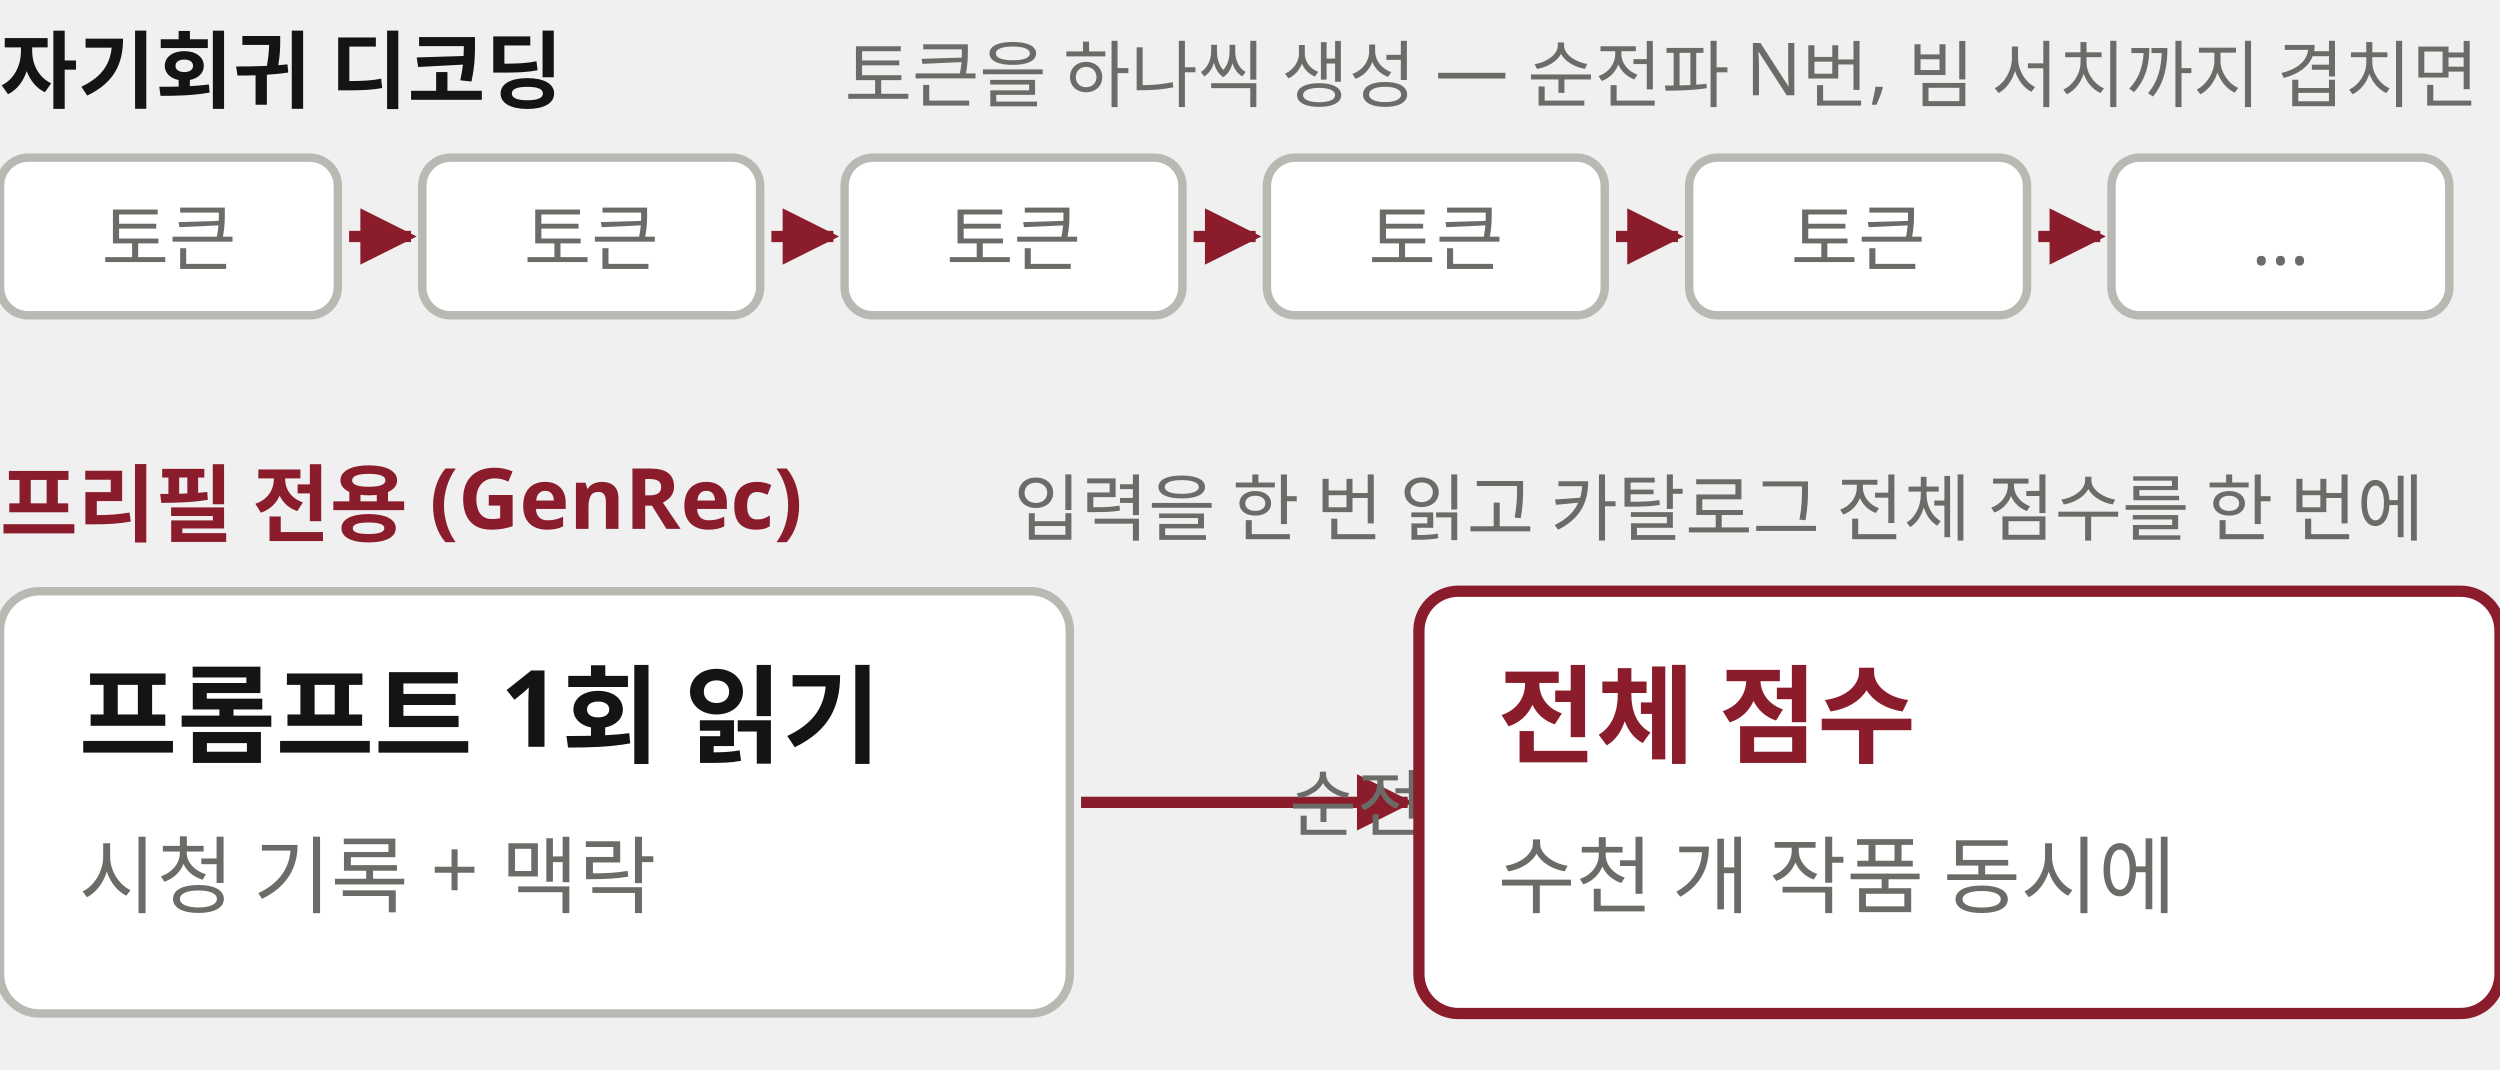
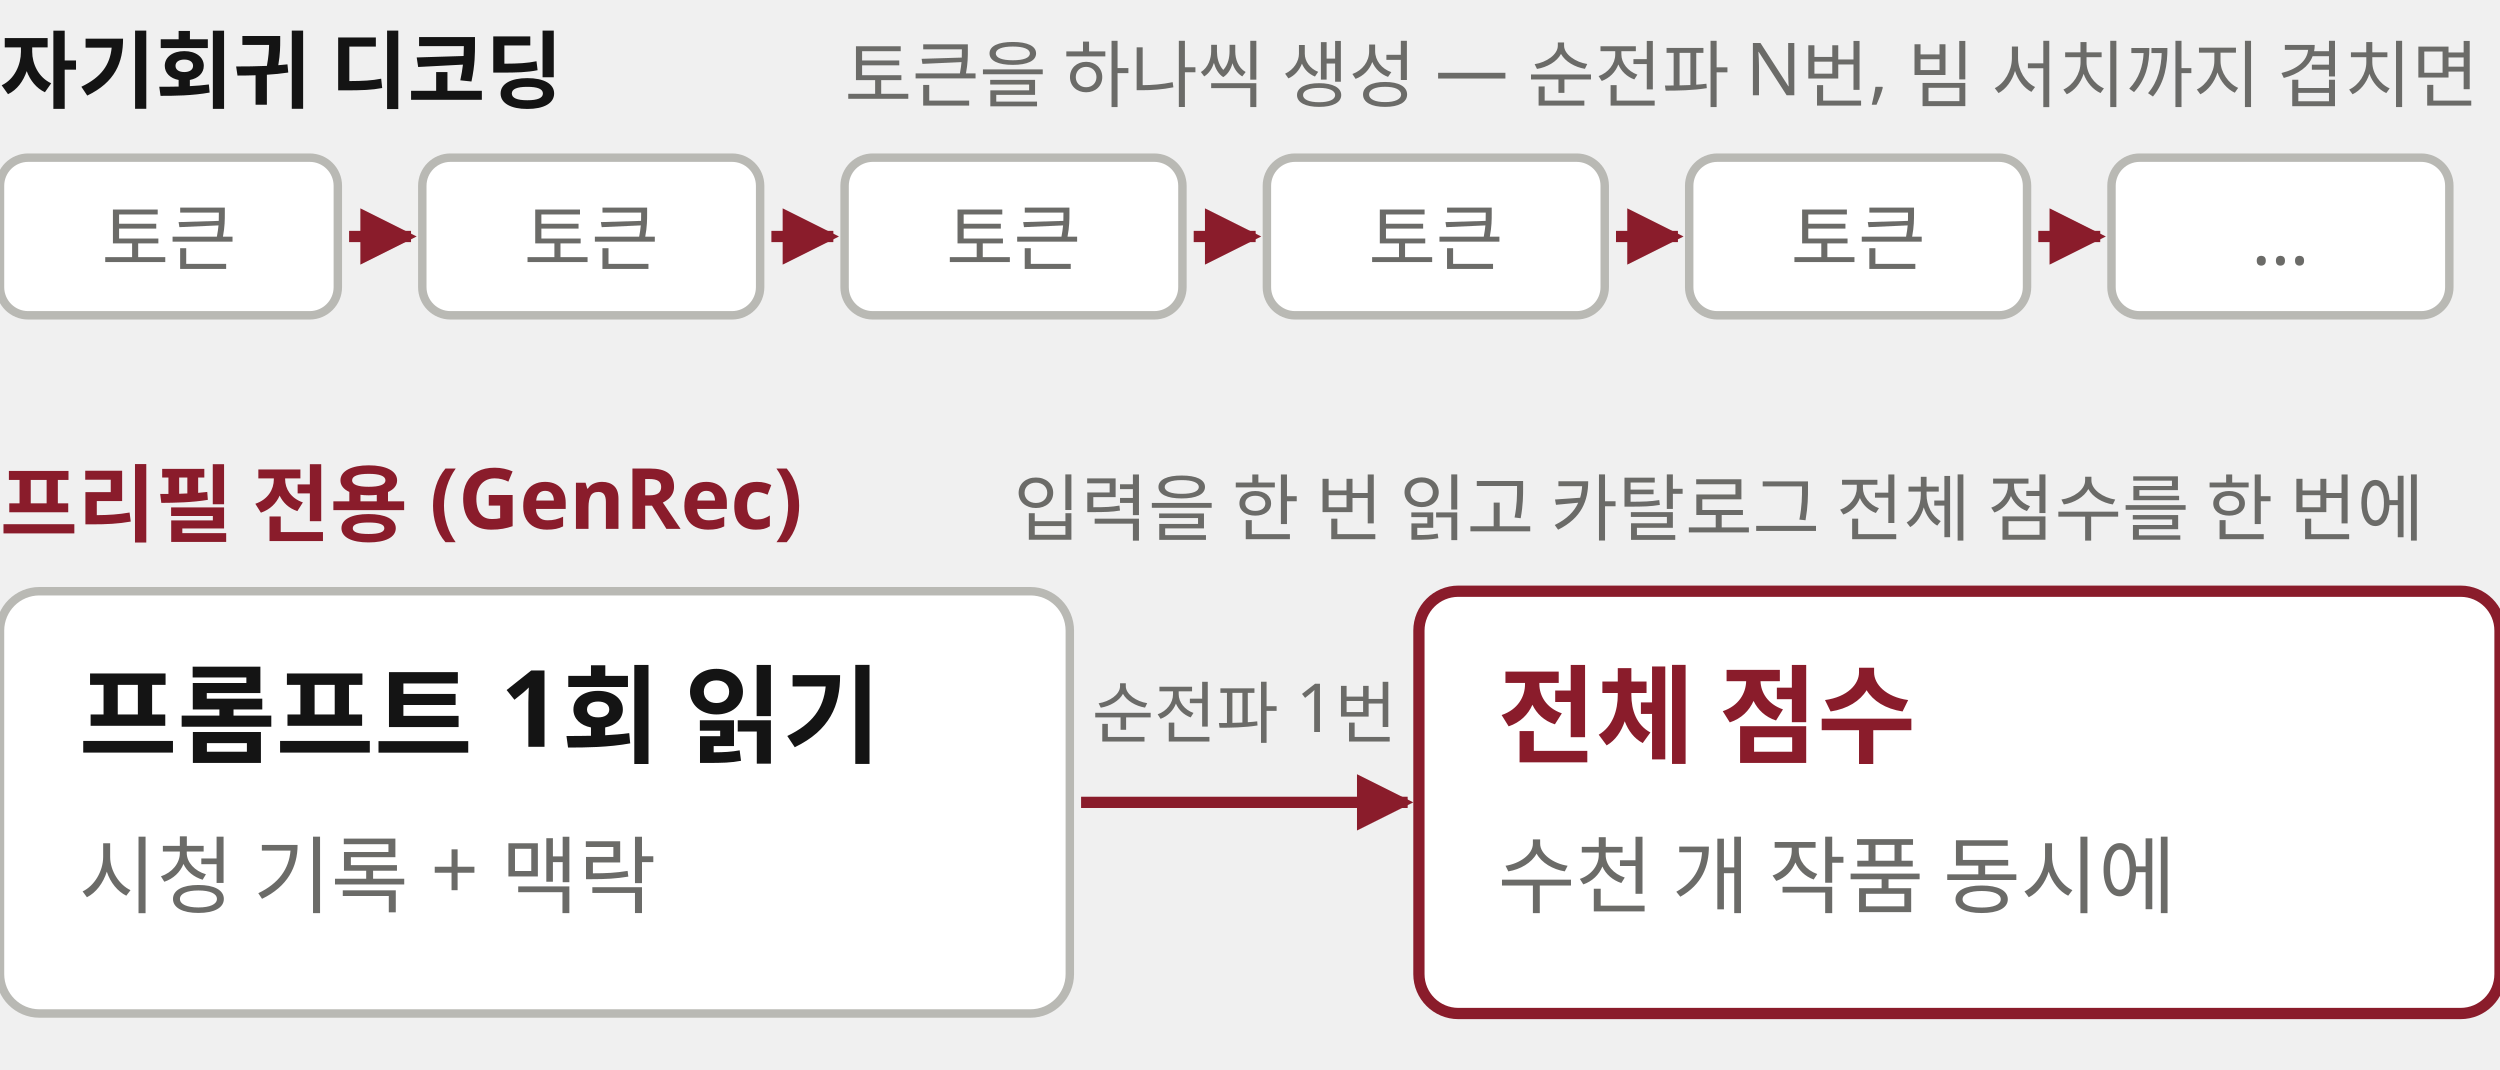
<svg xmlns="http://www.w3.org/2000/svg" viewBox="0 0 888 380" width="888" height="380">
  <defs>
    <marker id="a" viewBox="0 0 10 10" refX="9" refY="5" markerWidth="5" markerHeight="5" orient="auto">
      <path d="M0 0L10 5L0 10z" fill="#8A1C2B" />
    </marker>
  </defs>
  <text x="0" y="36" font-size="30" fill="#141414" text-anchor="start" font-weight="bold" font-family="NanumGothic, Nanum Gothic, sans-serif">자기회귀 디코딩</text>
  <text x="300" y="36" font-size="26" fill="#6B6B68" text-anchor="start" font-weight="normal" font-family="NanumGothic, Nanum Gothic, sans-serif">토큰을 하나씩 생성 — 순전파 N번, 빔 서치까지 겹치면 더</text>
  <rect x="0" y="56" width="120" height="56" rx="10" fill="#FFFFFF" stroke="#B9B9B4" stroke-width="3" />
  <text x="60" y="94" font-size="26" fill="#6B6B68" text-anchor="middle" font-weight="normal" font-family="NanumGothic, Nanum Gothic, sans-serif">토큰</text>
  <line x1="124" y1="84" x2="146" y2="84" stroke="#8A1C2B" stroke-width="4" marker-end="url(#a)" />
  <rect x="150" y="56" width="120" height="56" rx="10" fill="#FFFFFF" stroke="#B9B9B4" stroke-width="3" />
  <text x="210" y="94" font-size="26" fill="#6B6B68" text-anchor="middle" font-weight="normal" font-family="NanumGothic, Nanum Gothic, sans-serif">토큰</text>
  <line x1="274" y1="84" x2="296" y2="84" stroke="#8A1C2B" stroke-width="4" marker-end="url(#a)" />
  <rect x="300" y="56" width="120" height="56" rx="10" fill="#FFFFFF" stroke="#B9B9B4" stroke-width="3" />
  <text x="360" y="94" font-size="26" fill="#6B6B68" text-anchor="middle" font-weight="normal" font-family="NanumGothic, Nanum Gothic, sans-serif">토큰</text>
  <line x1="424" y1="84" x2="446" y2="84" stroke="#8A1C2B" stroke-width="4" marker-end="url(#a)" />
  <rect x="450" y="56" width="120" height="56" rx="10" fill="#FFFFFF" stroke="#B9B9B4" stroke-width="3" />
  <text x="510" y="94" font-size="26" fill="#6B6B68" text-anchor="middle" font-weight="normal" font-family="NanumGothic, Nanum Gothic, sans-serif">토큰</text>
  <line x1="574" y1="84" x2="596" y2="84" stroke="#8A1C2B" stroke-width="4" marker-end="url(#a)" />
  <rect x="600" y="56" width="120" height="56" rx="10" fill="#FFFFFF" stroke="#B9B9B4" stroke-width="3" />
  <text x="660" y="94" font-size="26" fill="#6B6B68" text-anchor="middle" font-weight="normal" font-family="NanumGothic, Nanum Gothic, sans-serif">토큰</text>
  <line x1="724" y1="84" x2="746" y2="84" stroke="#8A1C2B" stroke-width="4" marker-end="url(#a)" />
  <rect x="750" y="56" width="120" height="56" rx="10" fill="#FFFFFF" stroke="#B9B9B4" stroke-width="3" />
  <text x="810" y="94" font-size="26" fill="#6B6B68" text-anchor="middle" font-weight="normal" font-family="NanumGothic, Nanum Gothic, sans-serif">…</text>
  <text x="0" y="190" font-size="30" fill="#8A1C2B" text-anchor="start" font-weight="bold" font-family="NanumGothic, Nanum Gothic, sans-serif">프리필 전용 (GenRec)</text>
  <text x="360" y="190" font-size="26" fill="#6B6B68" text-anchor="start" font-weight="normal" font-family="NanumGothic, Nanum Gothic, sans-serif">입력을 한 번 읽고 카탈로그 전체 점수를 한 번에</text>
  <rect x="0" y="210" width="380" height="150" rx="14" fill="#FFFFFF" stroke="#B9B9B4" stroke-width="3" />
  <text x="28" y="268" font-size="38" fill="#141414" text-anchor="start" font-weight="bold" font-family="NanumGothic, Nanum Gothic, sans-serif">프롬프트 1회 읽기</text>
  <text x="28" y="322" font-size="30" fill="#6B6B68" text-anchor="start" font-weight="normal" font-family="NanumGothic, Nanum Gothic, sans-serif">시청 기록 + 맥락</text>
  <line x1="384" y1="285" x2="500" y2="285" stroke="#8A1C2B" stroke-width="4" marker-end="url(#a)" />
-   <text x="458.0" y="295.0" font-size="26" fill="#6B6B68" text-anchor="start" font-weight="normal" font-family="NanumGothic, Nanum Gothic, sans-serif">순전파 1번</text>
+   <text x="442" y="262" font-size="24" fill="#6B6B68" text-anchor="middle" font-weight="normal" font-family="NanumGothic, Nanum Gothic, sans-serif">순전파 1번</text>
  <rect x="504" y="210" width="384" height="150" rx="14" fill="#FFFFFF" stroke="#8A1C2B" stroke-width="4" />
  <text x="532" y="268" font-size="38" fill="#8A1C2B" text-anchor="start" font-weight="bold" font-family="NanumGothic, Nanum Gothic, sans-serif">전체 점수</text>
  <text x="532" y="322" font-size="30" fill="#6B6B68" text-anchor="start" font-weight="normal" font-family="NanumGothic, Nanum Gothic, sans-serif">수천 개 작품 동시에</text>
</svg>
